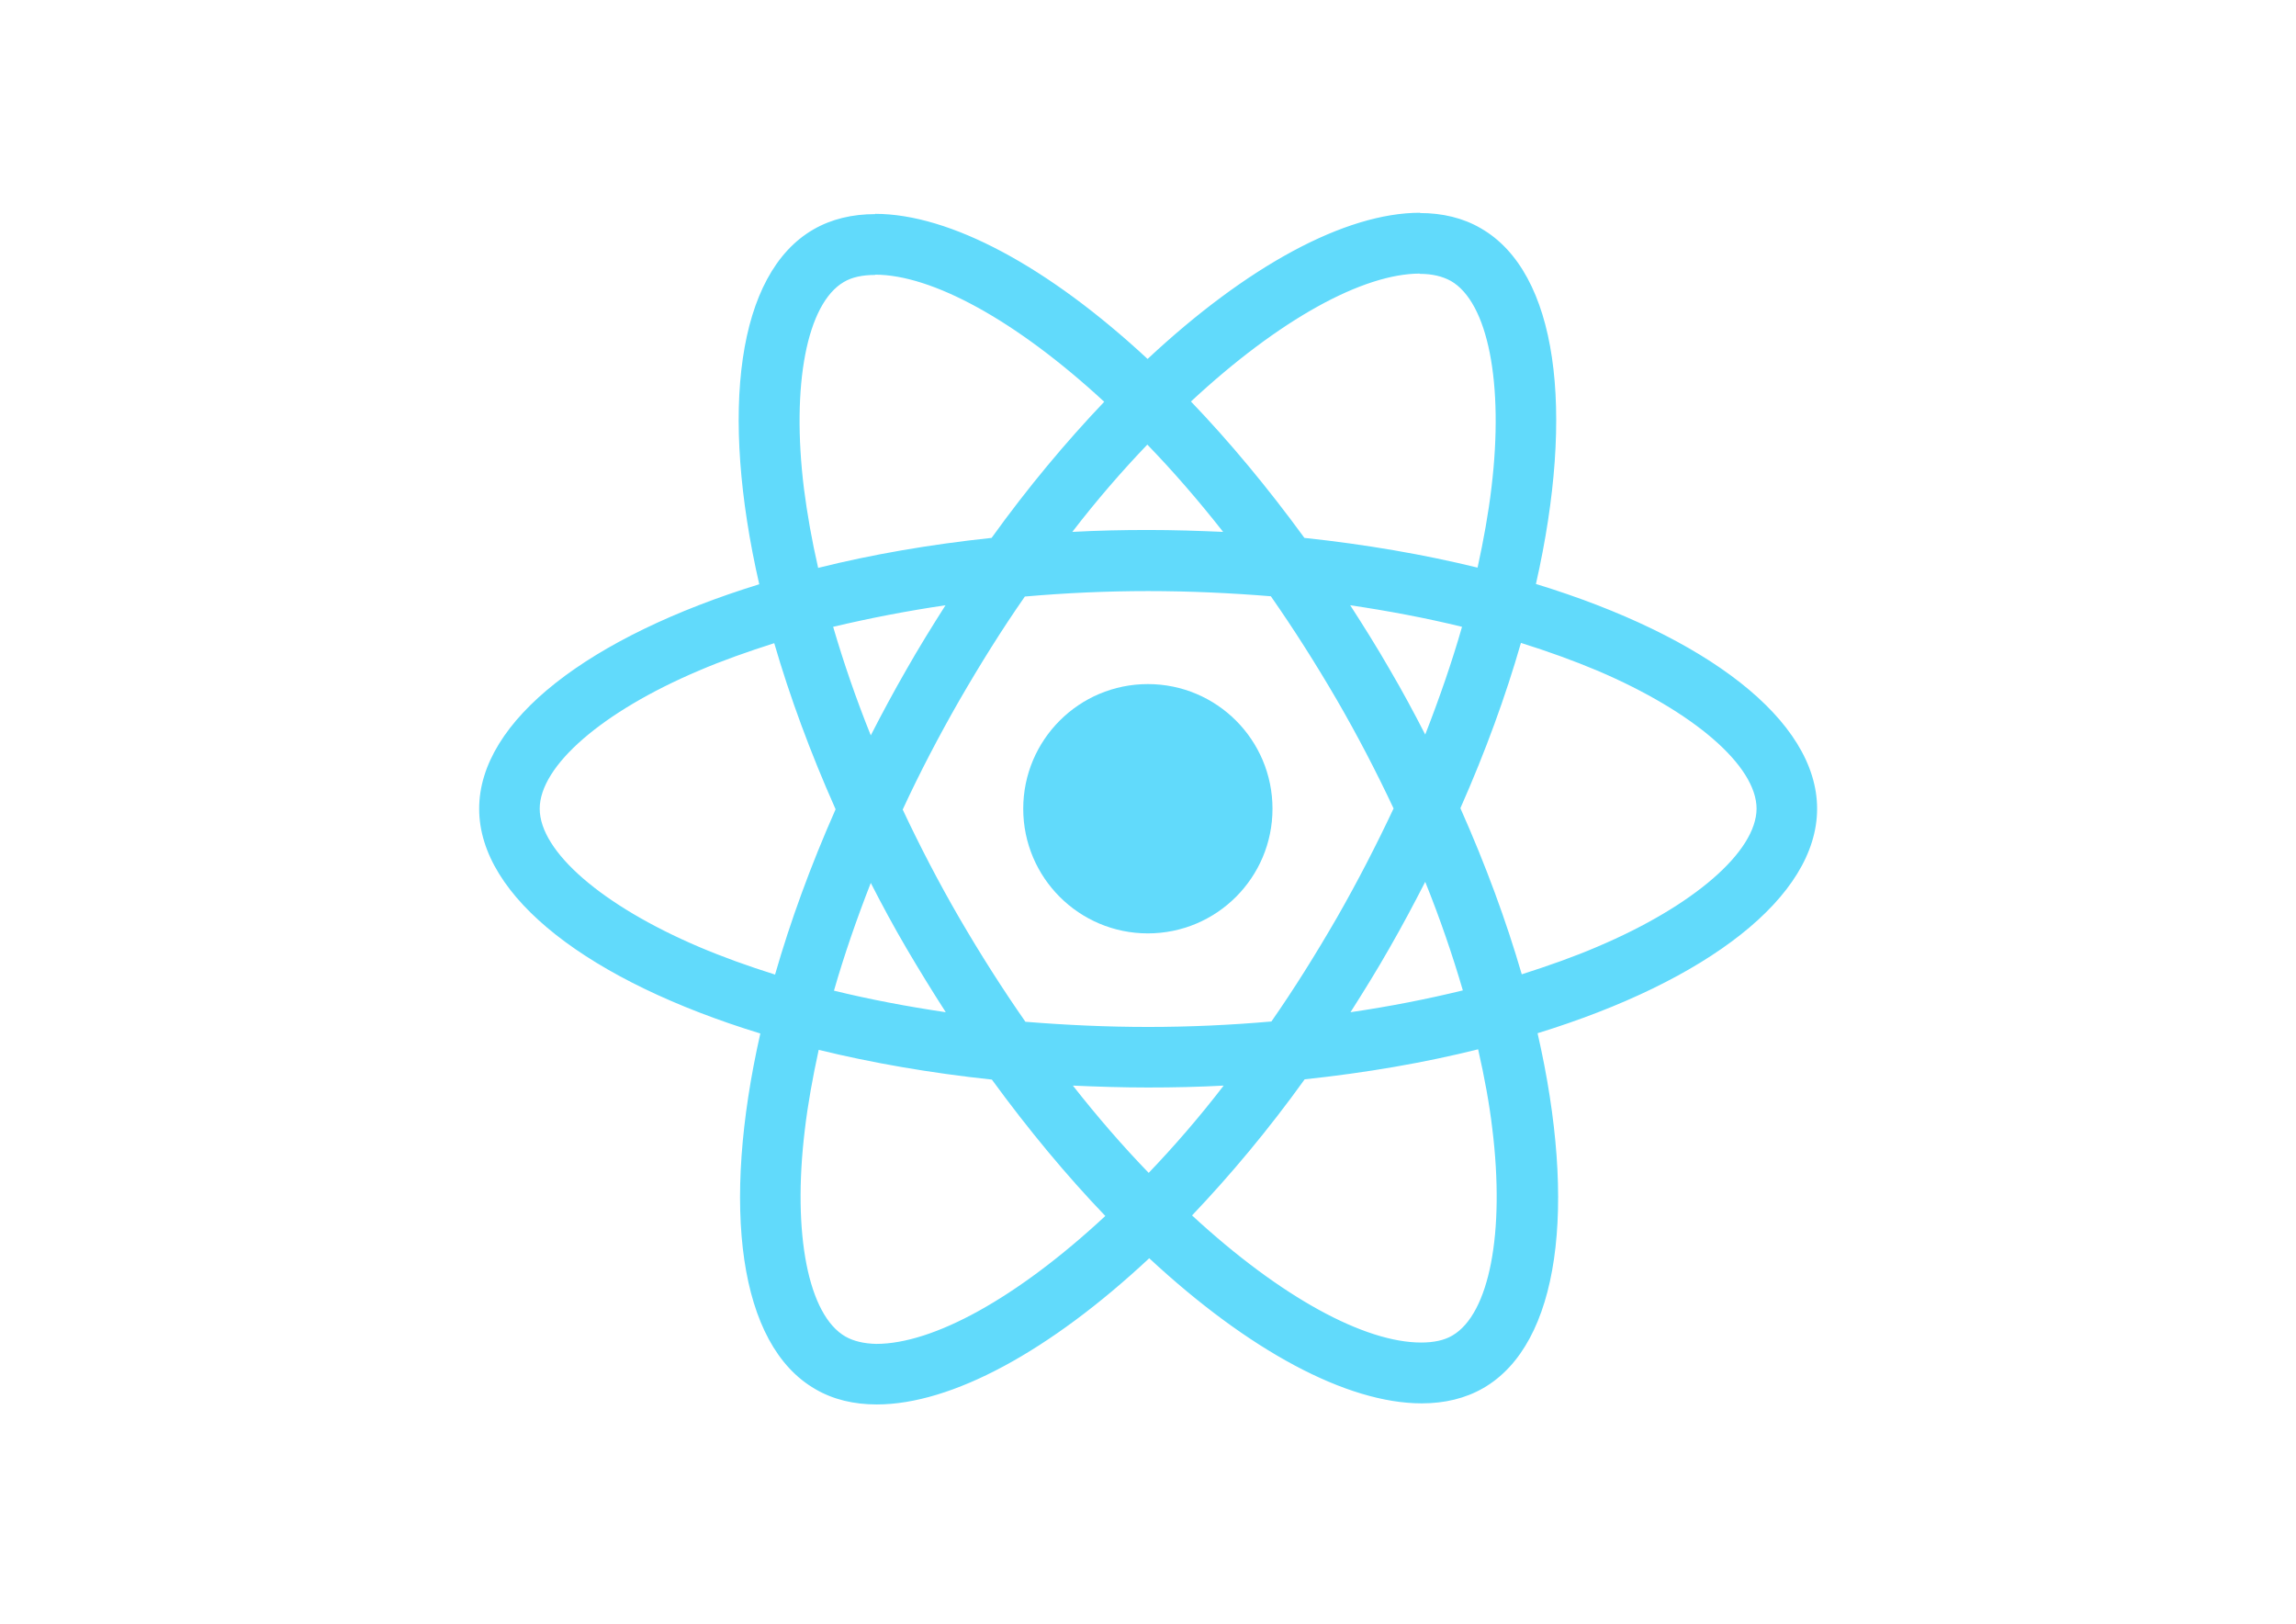
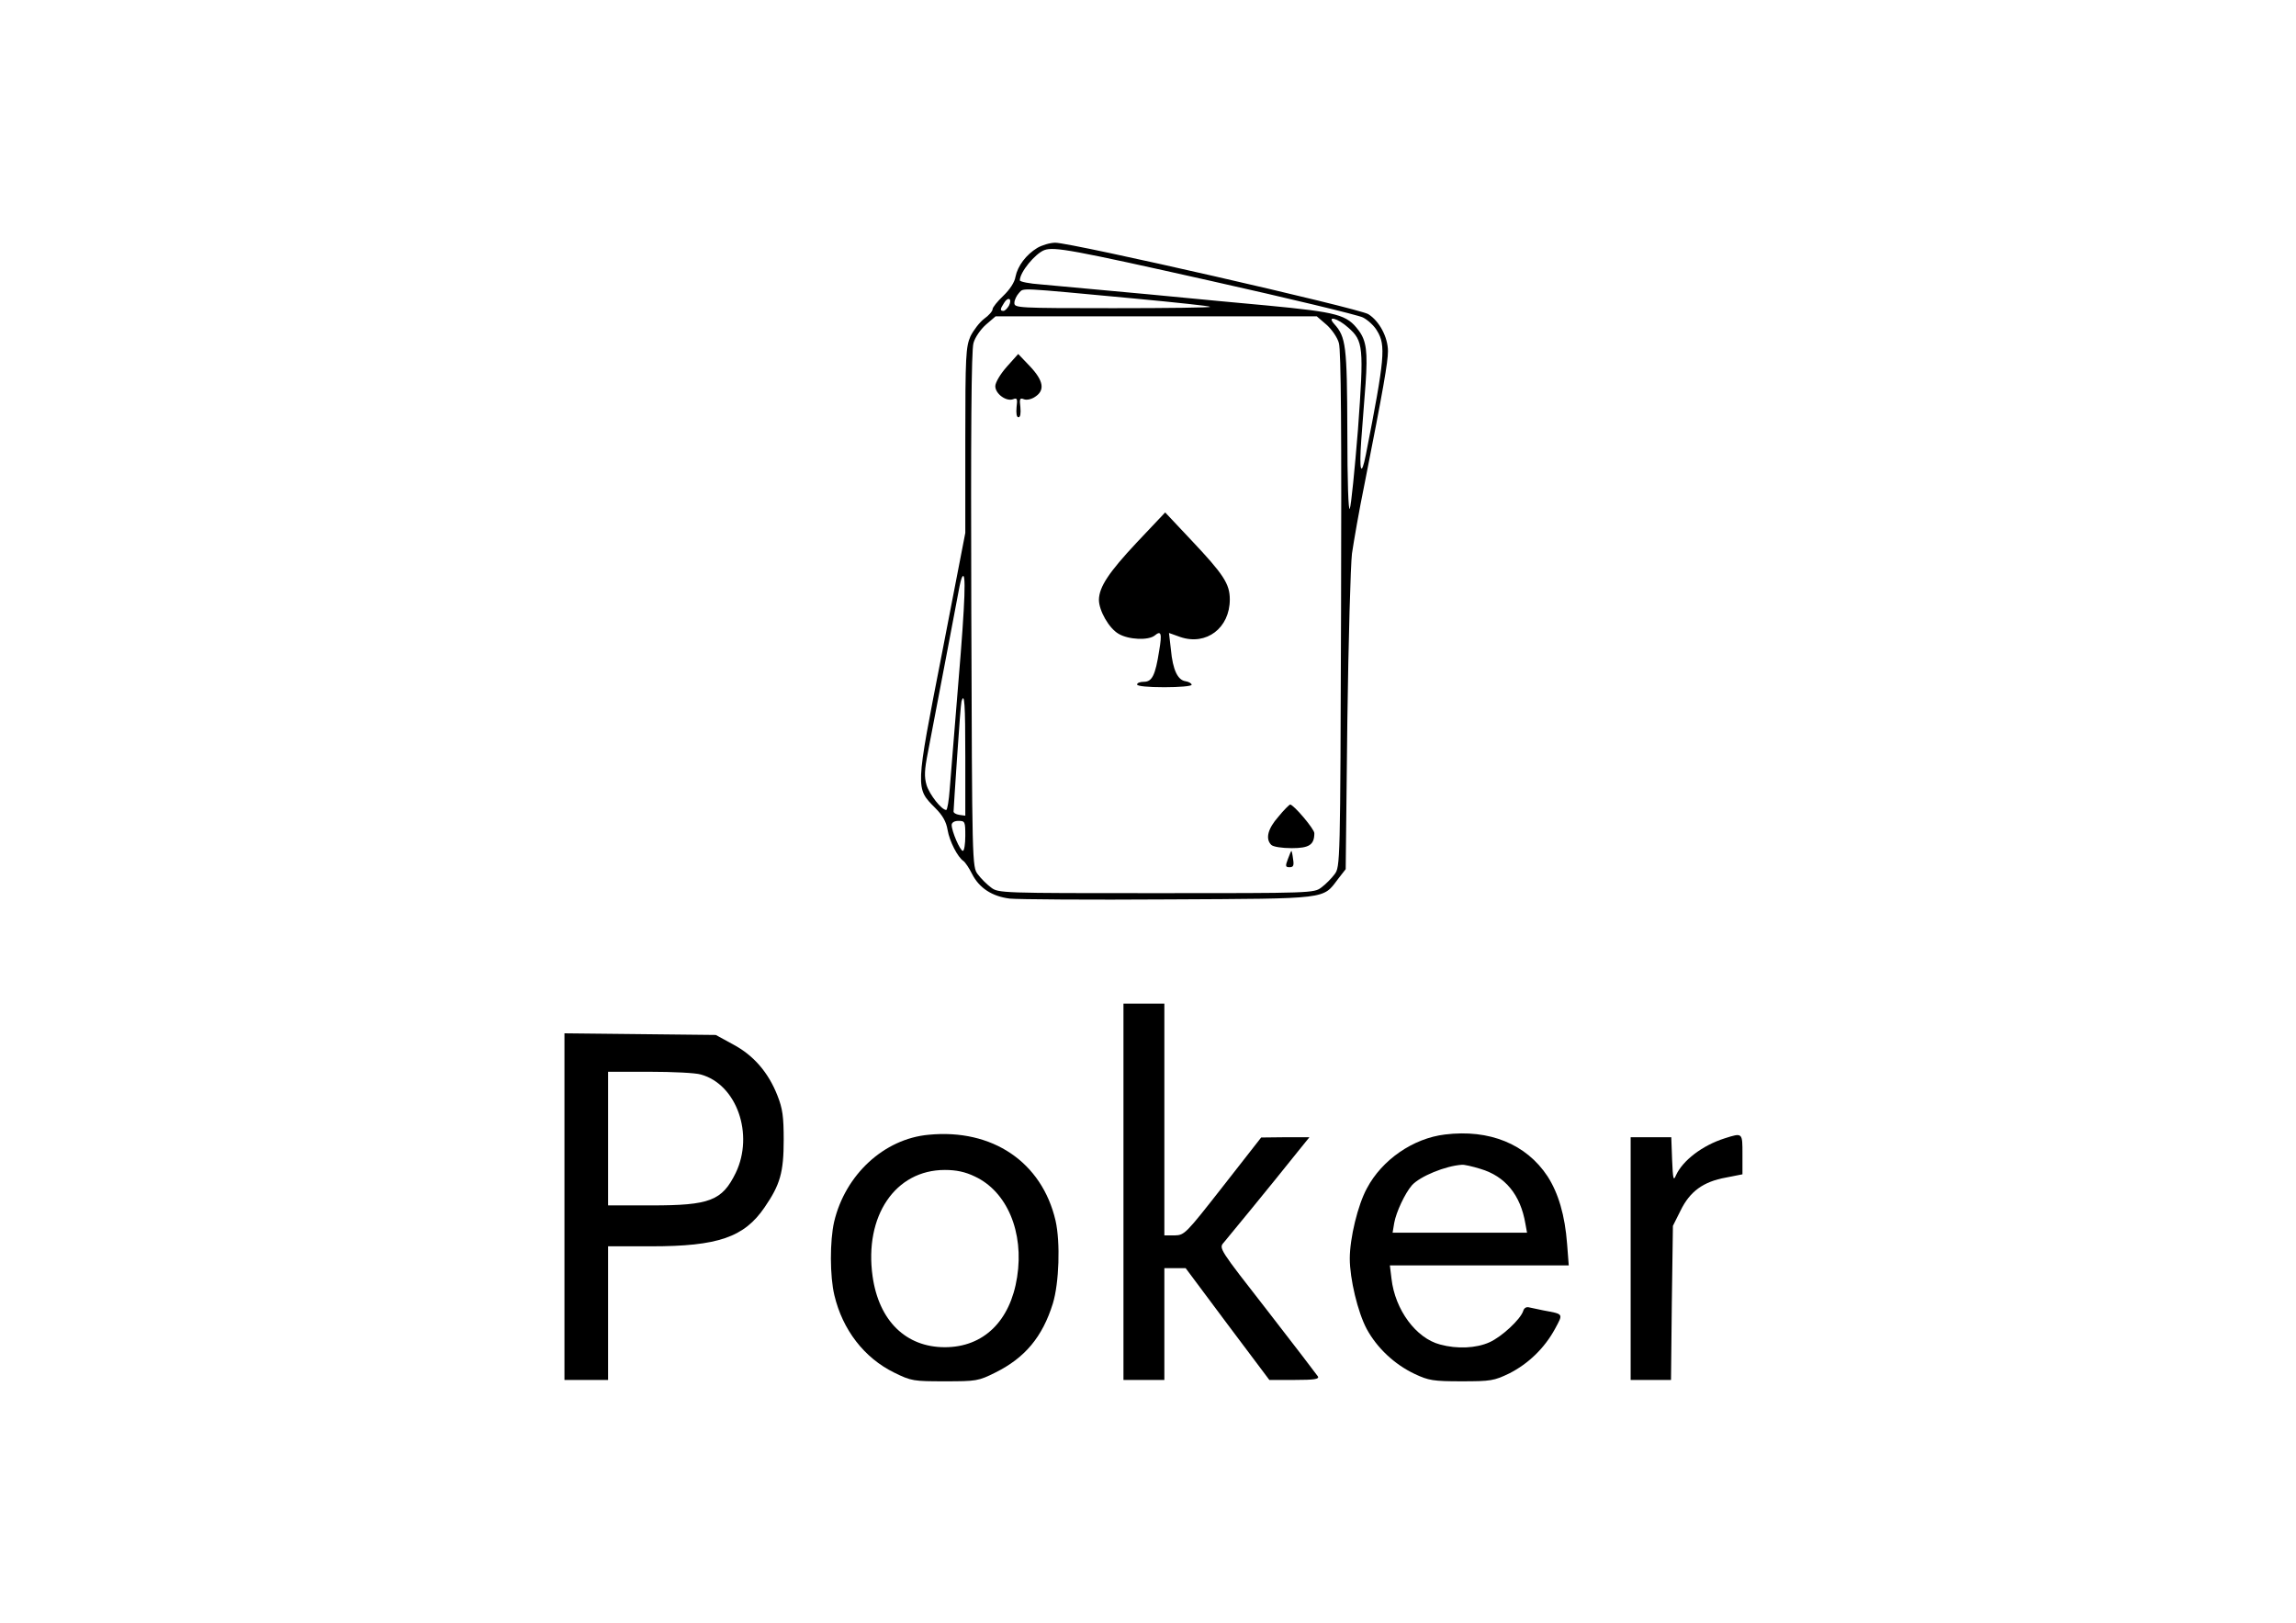
- <svg xmlns="http://www.w3.org/2000/svg" viewBox="0 0 841.9 595.3">
-   <g fill="#61DAFB">
-     <path d="M666.3 296.5c0-32.5-40.7-63.3-103.1-82.4 14.4-63.6 8-114.2-20.2-130.4-6.5-3.8-14.1-5.6-22.4-5.6v22.3c4.6 0 8.3.9 11.4 2.6 13.6 7.8 19.5 37.5 14.9 75.7-1.1 9.4-2.9 19.3-5.1 29.4-19.6-4.8-41-8.5-63.5-10.9-13.5-18.5-27.5-35.3-41.6-50 32.6-30.3 63.2-46.9 84-46.9V78c-27.5 0-63.5 19.6-99.9 53.6-36.4-33.8-72.4-53.2-99.9-53.2v22.3c20.7 0 51.4 16.5 84 46.6-14 14.7-28 31.4-41.3 49.9-22.6 2.4-44 6.1-63.6 11-2.3-10-4-19.7-5.2-29-4.7-38.2 1.1-67.9 14.6-75.8 3-1.8 6.9-2.6 11.5-2.6V78.5c-8.4 0-16 1.8-22.6 5.6-28.1 16.2-34.4 66.7-19.9 130.1-62.2 19.2-102.7 49.9-102.7 82.3 0 32.5 40.7 63.3 103.1 82.4-14.4 63.6-8 114.2 20.2 130.4 6.5 3.8 14.1 5.6 22.5 5.6 27.5 0 63.5-19.6 99.9-53.6 36.4 33.8 72.4 53.2 99.9 53.2 8.4 0 16-1.8 22.6-5.6 28.1-16.2 34.4-66.7 19.9-130.1 62-19.1 102.5-49.9 102.5-82.3zm-130.2-66.7c-3.7 12.9-8.3 26.2-13.5 39.5-4.1-8-8.4-16-13.1-24-4.6-8-9.5-15.8-14.4-23.4 14.2 2.1 27.9 4.7 41 7.9zm-45.8 106.5c-7.8 13.5-15.8 26.3-24.1 38.2-14.9 1.3-30 2-45.2 2-15.1 0-30.2-.7-45-1.9-8.3-11.9-16.4-24.6-24.2-38-7.6-13.1-14.5-26.4-20.8-39.8 6.2-13.4 13.2-26.8 20.7-39.9 7.8-13.5 15.8-26.3 24.1-38.2 14.9-1.3 30-2 45.2-2 15.1 0 30.2.7 45 1.9 8.3 11.9 16.4 24.6 24.2 38 7.6 13.1 14.5 26.4 20.8 39.8-6.3 13.4-13.2 26.8-20.7 39.9zm32.3-13c5.4 13.4 10 26.8 13.8 39.8-13.1 3.2-26.9 5.9-41.2 8 4.9-7.7 9.8-15.6 14.4-23.7 4.6-8 8.9-16.1 13-24.1zM421.2 430c-9.3-9.6-18.6-20.3-27.8-32 9 .4 18.2.7 27.5.7 9.4 0 18.7-.2 27.8-.7-9 11.7-18.3 22.4-27.5 32zm-74.4-58.9c-14.2-2.1-27.9-4.7-41-7.9 3.7-12.9 8.3-26.2 13.5-39.5 4.1 8 8.4 16 13.1 24 4.7 8 9.5 15.8 14.4 23.4zM420.7 163c9.3 9.6 18.6 20.3 27.8 32-9-.4-18.2-.7-27.5-.7-9.4 0-18.7.2-27.8.7 9-11.7 18.3-22.4 27.5-32zm-74 58.9c-4.9 7.7-9.8 15.6-14.4 23.7-4.6 8-8.9 16-13 24-5.4-13.4-10-26.8-13.8-39.8 13.1-3.1 26.9-5.8 41.2-7.9zm-90.5 125.2c-35.4-15.1-58.3-34.9-58.3-50.6 0-15.7 22.9-35.6 58.3-50.6 8.6-3.7 18-7 27.7-10.1 5.7 19.6 13.2 40 22.5 60.9-9.2 20.8-16.6 41.1-22.2 60.6-9.9-3.1-19.3-6.5-28-10.2zM310 490c-13.6-7.8-19.5-37.5-14.9-75.7 1.1-9.4 2.9-19.3 5.1-29.4 19.6 4.8 41 8.5 63.5 10.9 13.5 18.5 27.5 35.3 41.6 50-32.6 30.3-63.2 46.9-84 46.9-4.5-.1-8.3-1-11.3-2.7zm237.2-76.2c4.7 38.2-1.1 67.9-14.6 75.8-3 1.8-6.9 2.6-11.5 2.6-20.7 0-51.4-16.5-84-46.6 14-14.7 28-31.4 41.3-49.9 22.6-2.4 44-6.1 63.6-11 2.3 10.1 4.1 19.8 5.2 29.1zm38.5-66.7c-8.6 3.7-18 7-27.7 10.1-5.7-19.6-13.2-40-22.5-60.9 9.2-20.8 16.6-41.1 22.2-60.6 9.9 3.1 19.3 6.5 28.1 10.2 35.4 15.1 58.3 34.9 58.3 50.6-.1 15.7-23 35.6-58.4 50.6zM320.8 78.4z" />
-     <circle cx="420.9" cy="296.5" r="45.7" />
-     <path d="M520.5 78.1z" />
+ <svg xmlns="http://www.w3.org/2000/svg" version="1.0" width="842pt" height="595pt" viewBox="0 0 842 595" preserveAspectRatio="xMidYMid meet">
+   <g transform="translate(0,595) scale(0.1,-0.1)" fill="#000000" stroke="none">
+     <path d="M3804 5041 c-41 -25 -72 -66 -80 -106 -3 -20 -21 -47 -45 -70 -21 -20 -39 -42 -39 -49 0 -7 -14 -23 -31 -35 -17 -13 -39 -42 -50 -64 -17 -39 -19 -71 -19 -382 l0 -339 -86 -444 c-98 -501 -97 -491 -24 -565 27 -27 40 -50 45 -80 7 -42 37 -100 58 -114 7 -5 21 -26 32 -48 26 -51 73 -82 138 -90 29 -3 291 -5 582 -3 592 3 565 0 622 75 l28 36 6 541 c4 298 12 575 17 616 6 41 26 158 47 260 68 344 85 443 85 482 0 52 -32 111 -72 136 -36 22 -1088 262 -1148 262 -19 0 -49 -9 -66 -19z m632 -120 c291 -65 544 -126 562 -135 18 -9 42 -31 52 -49 33 -53 28 -102 -41 -454 -17 -86 -25 -61 -17 52 5 58 11 152 16 209 8 116 3 157 -26 195 -43 57 -75 66 -337 91 -66 6 -262 24 -435 41 -173 16 -350 32 -392 36 -43 3 -78 10 -78 15 0 30 56 98 90 111 36 13 106 0 606 -112z m-272 -66 c148 -14 272 -27 274 -30 3 -3 -157 -5 -356 -5 -351 0 -362 1 -362 19 0 11 8 27 17 37 19 19 -14 20 427 -21z m-464 -26 c-6 -10 -15 -19 -20 -19 -13 0 -13 6 2 29 15 25 31 16 18 -10z m1165 -70 c19 -17 40 -47 45 -67 8 -25 10 -336 8 -979 -3 -933 -3 -942 -24 -969 -11 -15 -33 -37 -48 -48 -27 -21 -37 -21 -606 -21 -569 0 -579 0 -606 21 -15 11 -37 33 -48 48 -21 27 -21 36 -24 969 -2 643 0 954 8 979 5 20 26 50 45 67 l36 31 589 0 589 0 36 -31z m79 -10 c56 -49 58 -70 36 -374 -12 -148 -25 -279 -30 -290 -5 -12 -9 97 -9 283 -1 316 -5 346 -48 394 -29 32 12 22 51 -13z m-1429 -1296 c-14 -175 -29 -353 -32 -395 -3 -43 -9 -78 -13 -78 -17 0 -61 56 -72 91 -9 31 -8 55 5 121 56 293 107 559 113 593 4 22 9 45 13 50 14 24 11 -85 -14 -382z m25 -279 l0 -215 -22 3 c-13 2 -22 8 -21 13 0 6 6 96 13 200 7 105 14 196 16 203 11 37 14 -9 14 -204z m0 -289 c0 -30 -4 -55 -9 -55 -10 0 -41 72 -41 95 0 9 10 15 25 15 24 0 25 -3 25 -55z" />
+     <path d="M3692 4605 c-24 -27 -42 -58 -42 -71 0 -28 40 -57 65 -48 15 6 17 2 13 -29 -2 -23 0 -37 7 -37 7 0 9 14 7 37 -4 31 -2 35 13 29 10 -4 28 0 41 9 37 24 31 59 -19 112 l-43 45 -42 -47z" />
+     <path d="M4169 3961 c-103 -110 -138 -163 -139 -210 0 -40 37 -105 72 -125 37 -22 110 -25 133 -6 23 19 27 8 16 -56 -14 -90 -26 -114 -56 -114 -14 0 -25 -4 -25 -10 0 -6 40 -10 100 -10 55 0 100 4 100 9 0 5 -10 11 -22 13 -29 4 -47 41 -54 116 l-7 61 42 -15 c95 -32 181 33 181 138 0 57 -23 92 -141 217 l-96 102 -104 -110z" />
+     <path d="M4688 2955 c-39 -44 -48 -81 -26 -103 7 -7 39 -12 75 -12 64 0 83 12 83 55 0 15 -76 105 -89 105 -3 -1 -23 -20 -43 -45z" />
+     <path d="M4723 2800 c-10 -26 -9 -30 6 -30 14 0 17 6 13 30 -2 17 -5 30 -6 30 -1 0 -7 -13 -13 -30z" />
+     <path d="M4120 1580 l0 -690 75 0 75 0 0 205 0 205 39 0 39 0 153 -205 154 -205 93 0 c72 0 91 3 85 13 -4 6 -87 115 -185 241 -177 227 -179 229 -160 250 16 19 169 205 276 339 l38 47 -88 0 -89 -1 -140 -179 c-137 -175 -141 -179 -177 -180 l-38 0 0 425 0 425 -75 0 -75 0 0 -690z" />
+     <path d="M2070 1526 l0 -636 80 0 80 0 0 245 0 245 158 0 c245 0 341 33 416 143 57 83 70 128 70 247 0 86 -4 115 -23 163 -33 84 -87 147 -162 187 l-64 35 -277 3 -278 3 0 -635z m500 484 c132 -36 196 -220 128 -361 -50 -102 -95 -119 -309 -119 l-159 0 0 245 0 245 153 0 c83 0 168 -4 187 -10z" />
+     <path d="M3405 1789 c-163 -15 -305 -146 -346 -319 -16 -70 -16 -200 1 -270 30 -126 109 -229 219 -283 63 -31 71 -32 186 -32 115 0 123 1 185 32 109 54 173 131 211 253 23 75 28 224 10 304 -50 215 -232 338 -466 315z m170 -153 c118 -55 181 -204 155 -369 -25 -161 -123 -257 -265 -257 -143 0 -242 97 -265 260 -31 221 83 390 265 390 42 0 75 -7 110 -24z" />
+     <path d="M5299 1790 c-117 -14 -231 -93 -286 -197 -34 -62 -63 -184 -63 -258 0 -74 29 -196 62 -258 38 -70 102 -130 176 -165 51 -24 68 -27 172 -27 107 0 119 2 175 29 69 35 129 92 168 164 30 56 32 53 -43 67 -19 4 -43 9 -52 11 -10 3 -19 -2 -22 -13 -10 -31 -79 -95 -124 -115 -49 -22 -119 -25 -181 -8 -88 23 -165 127 -178 241 l-6 49 328 0 328 0 -6 78 c-8 106 -32 187 -72 249 -78 118 -213 173 -376 153z m130 -126 c91 -27 147 -95 165 -201 l6 -33 -247 0 -246 0 6 36 c7 39 39 108 65 138 30 33 123 71 183 75 8 1 39 -6 68 -15z" />
+     <path d="M6325 1776 c-82 -26 -154 -81 -179 -136 -9 -22 -11 -14 -14 58 l-3 82 -74 0 -75 0 0 -445 0 -445 74 0 74 0 3 283 4 282 28 56 c34 70 83 106 166 121 l61 12 0 73 c0 80 1 80 -65 59z" />
  </g>
</svg>
